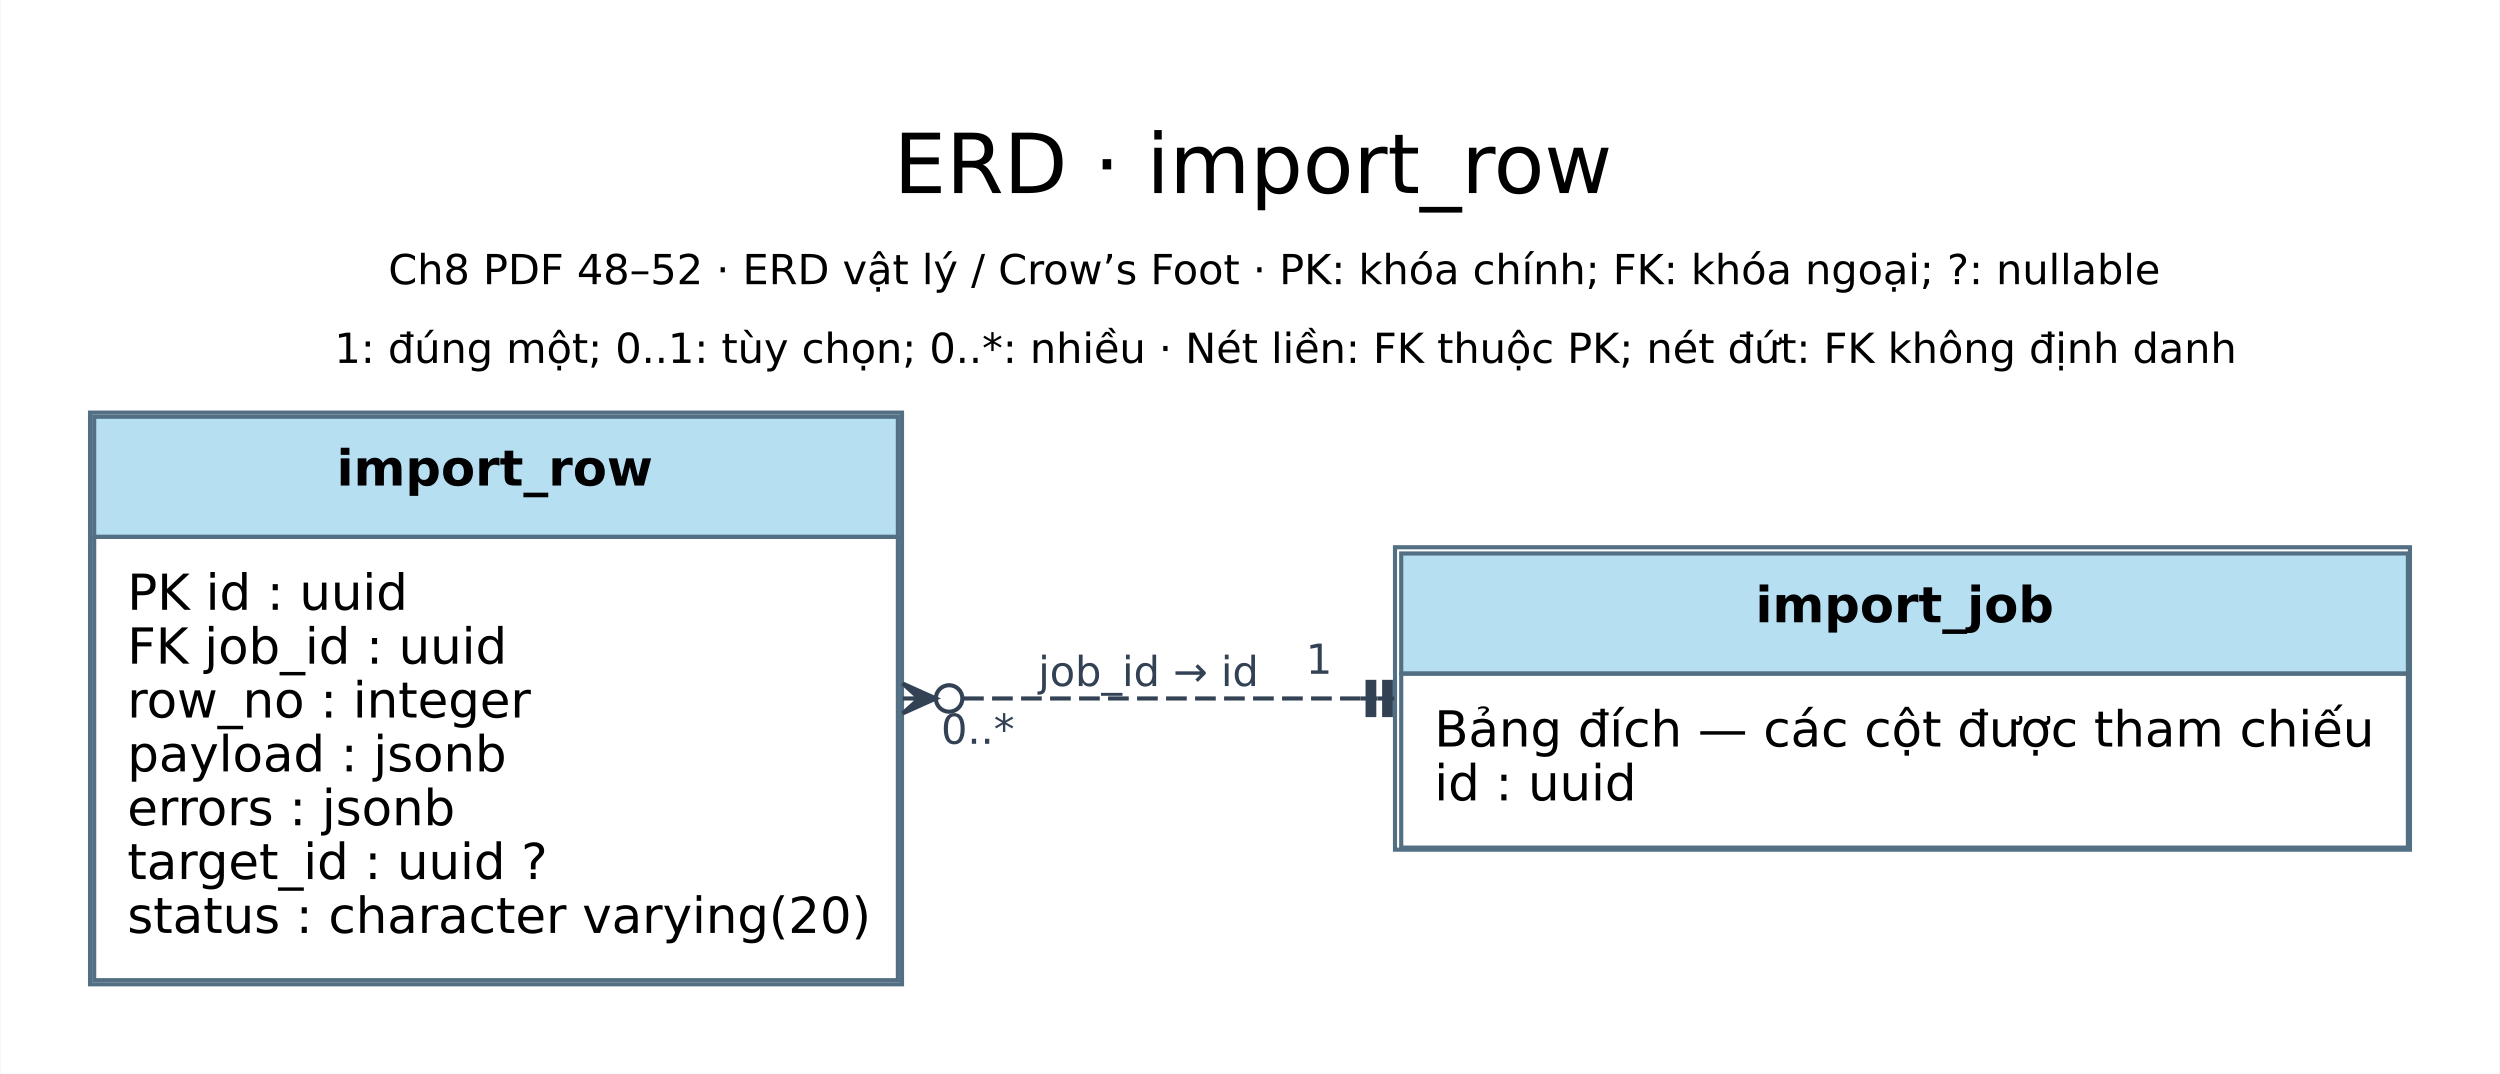
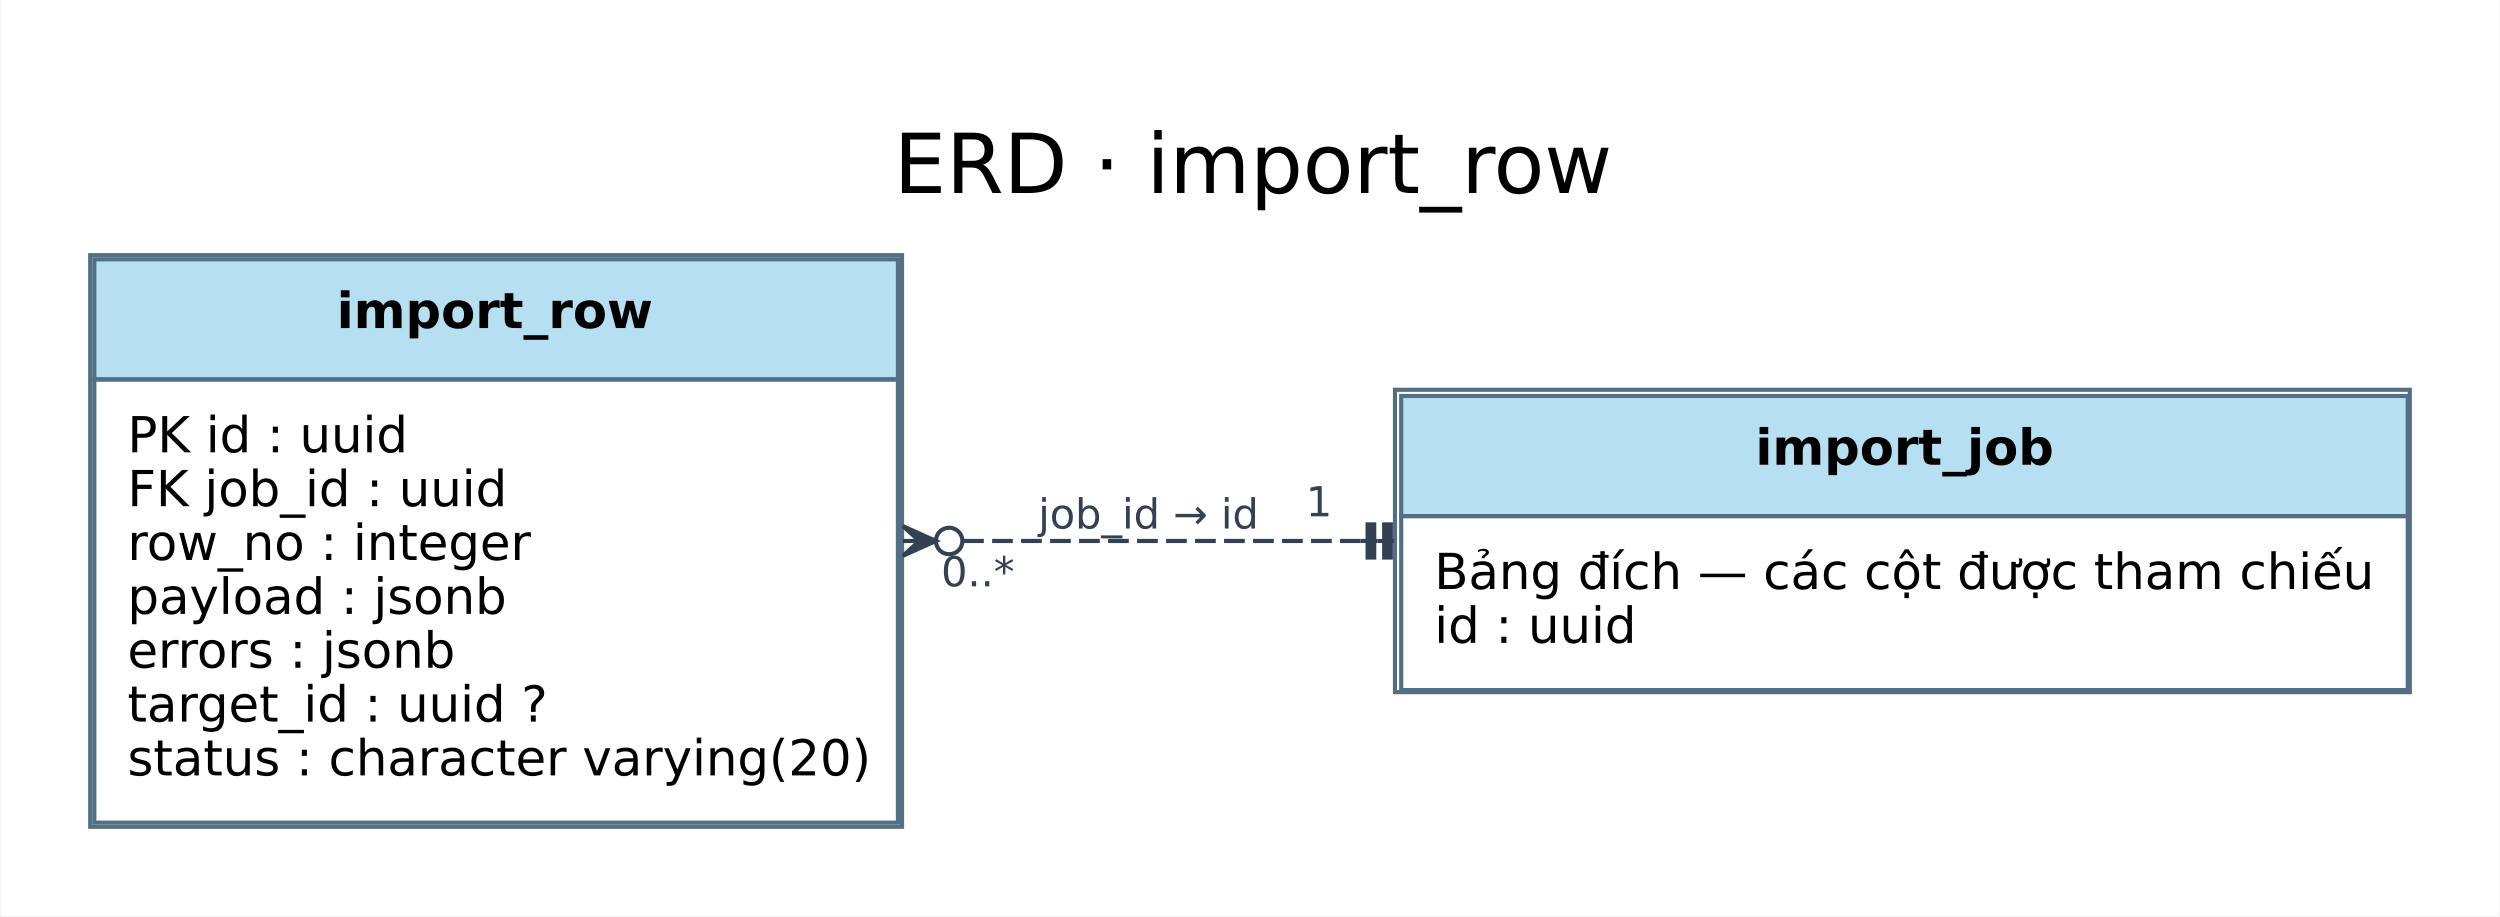
- <svg xmlns="http://www.w3.org/2000/svg" width="603pt" height="259pt" viewBox="0.00 0.00 603.20 259.20">
-   <g id="graph0" class="graph" transform="scale(1 1) rotate(0) translate(21.6 237.6)">
-     <polygon fill="white" stroke="transparent" points="-21.6,21.6 -21.6,-237.6 581.6,-237.6 581.6,21.6 -21.6,21.6" />
-     <text text-anchor="start" x="194" y="-191" font-family="DejaVu Sans" font-size="20.00">ERD · import_row</text>
-     <text text-anchor="start" x="72" y="-169" font-family="DejaVu Sans" font-size="10.00">Ch8 PDF 48–52 · ERD vật lý / Crow’s Foot · PK: khóa chính; FK: khóa ngoại; ?: nullable</text>
-     <text text-anchor="start" x="59" y="-150" font-family="DejaVu Sans" font-size="10.00">1: đúng một; 0..1: tùy chọn; 0..*: nhiều · Nét liền: FK thuộc PK; nét đứt: FK không định danh</text>
+ <svg xmlns="http://www.w3.org/2000/svg" width="603pt" height="221pt" viewBox="0.00 0.00 603.20 221.20">
+   <g id="graph0" class="graph" transform="scale(1 1) rotate(0) translate(21.6 199.6)">
+     <polygon fill="white" stroke="transparent" points="-21.6,21.6 -21.6,-199.6 581.6,-199.6 581.6,21.6 -21.6,21.6" />
+     <text text-anchor="start" x="194" y="-153" font-family="DejaVu Sans" font-size="20.00">ERD · import_row</text>
    <g id="node1" class="node">
      <polygon fill="#b7dff2" stroke="transparent" points="1,-108 1,-137 195,-137 195,-108 1,-108" />
      <polygon fill="none" stroke="#526f83" points="1,-108 1,-137 195,-137 195,-108 1,-108" />
      <text text-anchor="start" x="59.5" y="-120.4" font-family="DejaVu Sans" font-weight="bold" font-size="12.00">import_row</text>
      <polygon fill="none" stroke="#526f83" points="1,-1 1,-108 195,-108 195,-1 1,-1" />
      <text text-anchor="start" x="9" y="-90.4" font-family="DejaVu Sans" font-size="12.00">PK id : uuid</text>
      <text text-anchor="start" x="9" y="-77.4" font-family="DejaVu Sans" font-size="12.00">FK job_id : uuid</text>
      <text text-anchor="start" x="9" y="-64.4" font-family="DejaVu Sans" font-size="12.00">row_no : integer</text>
      <text text-anchor="start" x="9" y="-51.4" font-family="DejaVu Sans" font-size="12.00">payload : jsonb</text>
      <text text-anchor="start" x="9" y="-38.4" font-family="DejaVu Sans" font-size="12.00">errors : jsonb</text>
      <text text-anchor="start" x="9" y="-25.4" font-family="DejaVu Sans" font-size="12.00">target_id : uuid ?</text>
      <text text-anchor="start" x="9" y="-12.4" font-family="DejaVu Sans" font-size="12.00">status : character varying(20)</text>
      <polygon fill="none" stroke="#526f83" points="0,0 0,-138 196,-138 196,0 0,0" />
    </g>
    <g id="node2" class="node">
      <polygon fill="#b7dff2" stroke="transparent" points="316.5,-75 316.5,-104 559.5,-104 559.5,-75 316.5,-75" />
      <polygon fill="none" stroke="#526f83" points="316.5,-75 316.5,-104 559.5,-104 559.5,-75 316.5,-75" />
      <text text-anchor="start" x="402" y="-87.4" font-family="DejaVu Sans" font-weight="bold" font-size="12.00">import_job</text>
      <polygon fill="none" stroke="#526f83" points="316.5,-33 316.5,-75 559.5,-75 559.5,-33 316.5,-33" />
      <text text-anchor="start" x="324.5" y="-57.4" font-family="DejaVu Sans" font-size="12.00">Bảng đích — các cột được tham chiếu</text>
      <text text-anchor="start" x="324.5" y="-44.4" font-family="DejaVu Sans" font-size="12.00">id : uuid</text>
      <polygon fill="none" stroke="#526f83" points="315,-32.5 315,-105.5 560,-105.5 560,-32.5 315,-32.5" />
    </g>
    <g id="edge1" class="edge">
      <path fill="none" stroke="#334155" stroke-dasharray="5,2" d="M210.74,-69C241.49,-69 275.11,-69 306.79,-69" />
      <polygon fill="#334155" stroke="#334155" points="204.17,-69 196.17,-65.4 200.17,-69 196.17,-69 196.17,-69 196.17,-69 200.17,-69 196.17,-72.6 204.17,-69 204.17,-69" />
      <ellipse fill="none" stroke="#334155" cx="207.37" cy="-69" rx="3.2" ry="3.2" />
      <polygon fill="#334155" stroke="#334155" points="313.99,-65 313.99,-73 312.39,-73 312.39,-65 313.99,-65" />
      <polyline fill="none" stroke="#334155" points="314.79,-69 310.79,-69 " />
      <polygon fill="#334155" stroke="#334155" points="309.99,-65 309.99,-73 308.39,-73 308.39,-65 309.99,-65" />
      <polyline fill="none" stroke="#334155" points="310.79,-69 306.79,-69 " />
      <text text-anchor="middle" x="255.5" y="-72" font-family="DejaVu Sans" font-size="10.00" fill="#334155">job_id → id</text>
      <text text-anchor="middle" x="296.67" y="-74.95" font-family="DejaVu Sans" font-size="10.00" fill="#334155">1</text>
      <text text-anchor="middle" x="214.29" y="-58.05" font-family="DejaVu Sans" font-size="10.00" fill="#334155">0..*</text>
    </g>
  </g>
</svg>
